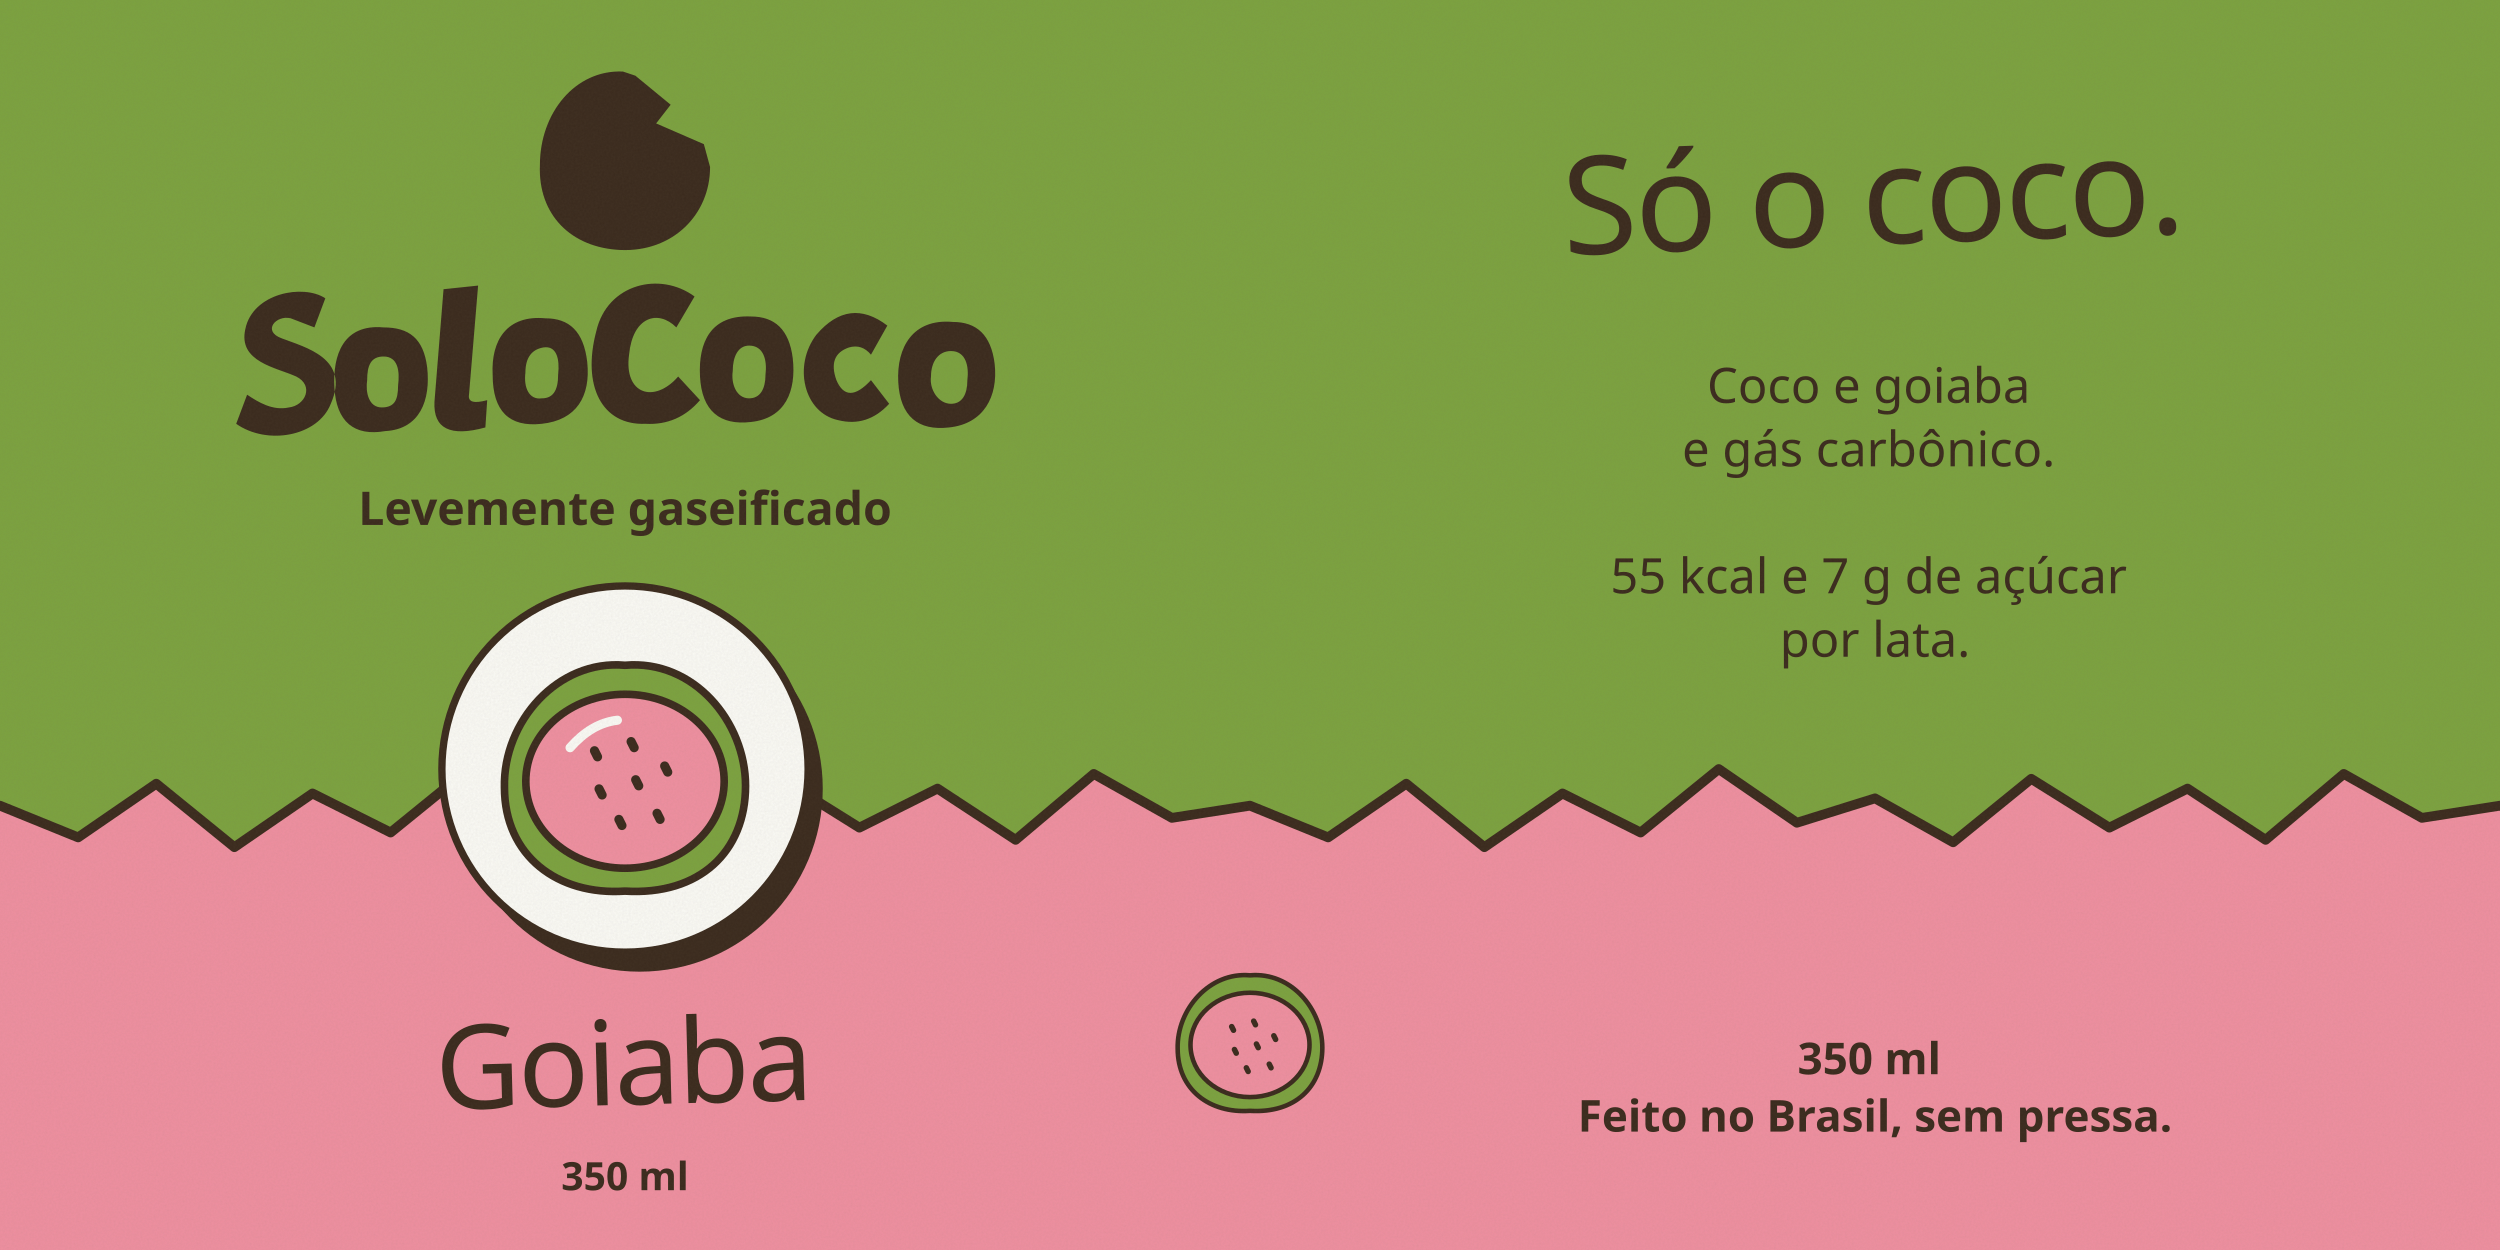
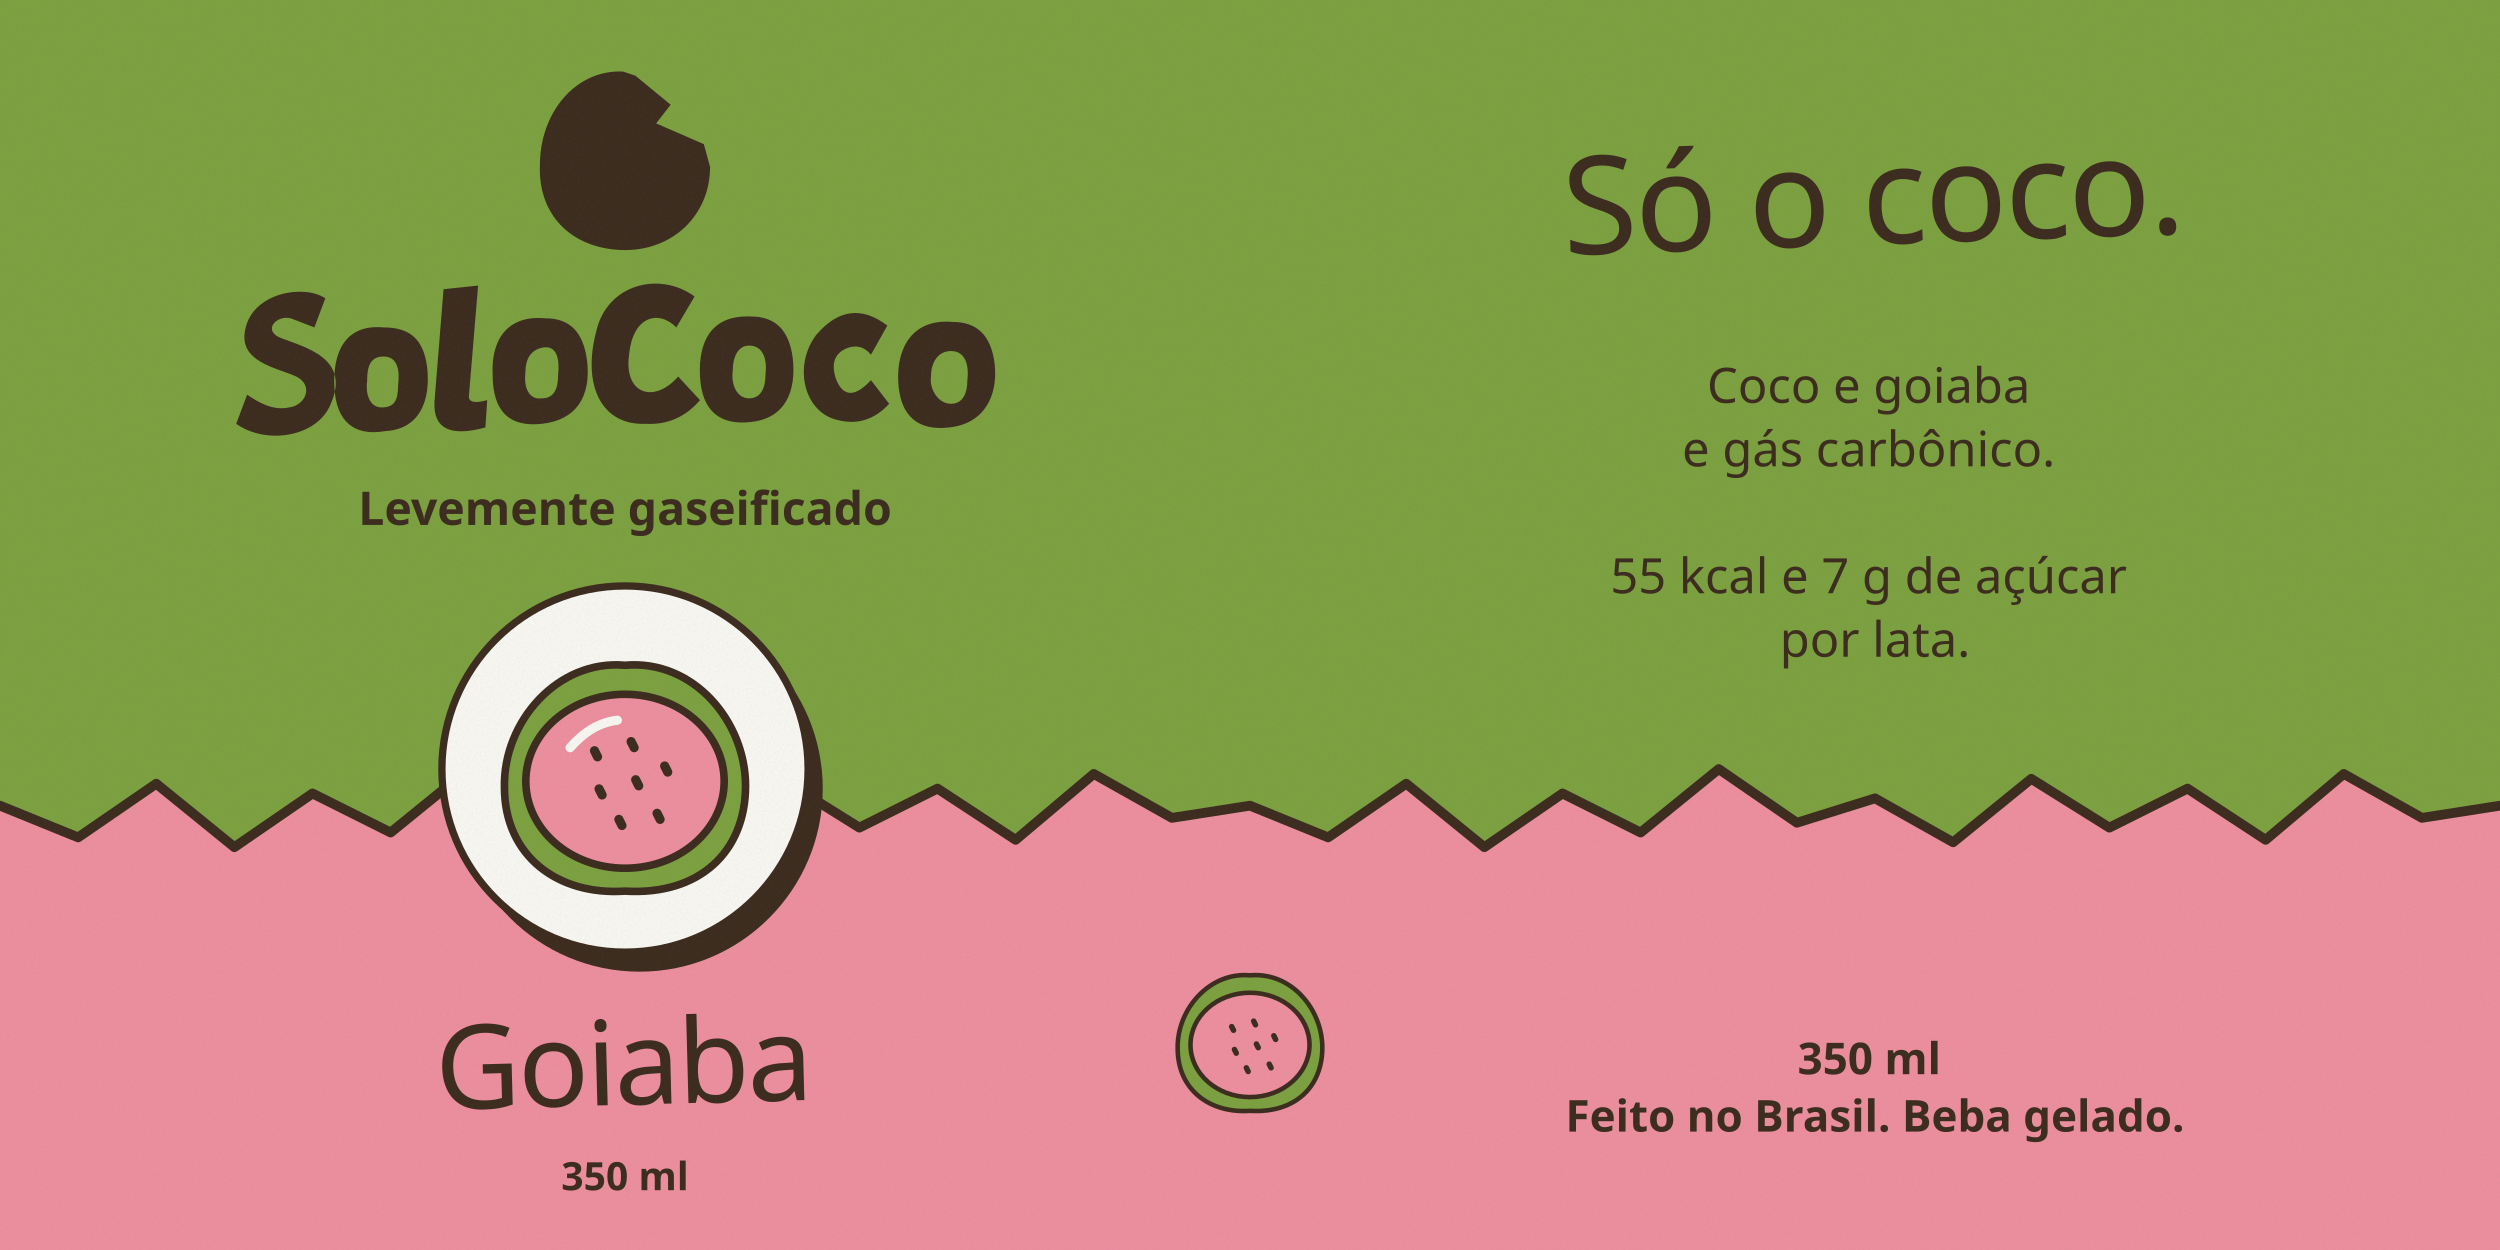
<svg xmlns="http://www.w3.org/2000/svg" width="2048" height="1024" viewBox="0 0 2048 1024">
  <defs>
    <style>
      @font-face { font-family: "Bowlby One"; src: url("../hero/fonts/BowlbyOne-Regular.ttf"); }
      @font-face { font-family: "Figtree"; src: url("../hero/fonts/Figtree-wght.ttf"); font-weight: 300 900; }
      .display { font-family: "Bowlby One"; }
      .body { font-family: "Figtree"; }
    </style>
    <filter id="grain" x="0" y="0" width="100%" height="100%" filterUnits="userSpaceOnUse">
      <feTurbulence type="fractalNoise" baseFrequency=".55" numOctaves="3" stitchTiles="stitch" result="noise" />
      <feColorMatrix in="noise" type="matrix" values="0 0 0 0 .227 0 0 0 0 .165 0 0 0 0 .114 0 0 0 .09 0" result="ink" />
      <feComposite in="ink" in2="SourceGraphic" operator="in" />
    </filter>
    <clipPath id="symbol-cut">
      <polygon points="0,100 0,0 54,0 100,34 100,100" />
    </clipPath>
  </defs>
  <rect width="2048" height="1024" fill="#7BA23F" />
  <path fill="#EE8FA0" d="M0,1024 L0,660 L64,686 L128,642 L192,694 L256,650 L320,682 L384,630 L448,674 L512,654 L576,690 L640,638 L704,678 L768,646 L832,688 L896,634 L960,670 L1024,660 L1088,686 L1152,642 L1216,694 L1280,650 L1344,682 L1408,630 L1472,674 L1536,654 L1600,690 L1664,638 L1728,678 L1792,646 L1856,688 L1920,634 L1984,670 L2048,660 L2048,1024 Z" />
  <path fill="none" stroke="#3A2A1D" stroke-width="8" stroke-linejoin="round" d="M-64,670 L0,660 L64,686 L128,642 L192,694 L256,650 L320,682 L384,630 L448,674 L512,654 L576,690 L640,638 L704,678 L768,646 L832,688 L896,634 L960,670 L1024,660 L1088,686 L1152,642 L1216,694 L1280,650 L1344,682 L1408,630 L1472,674 L1536,654 L1600,690 L1664,638 L1728,678 L1792,646 L1856,688 L1920,634 L1984,670 L2048,660 L2112,686" />
  <path transform="translate(427 45) scale(1.7)" fill="#3A2A1D" d="M49 8C26 7 9 28 9 53C8 77 24 93 48 94C73 95 91 77 91 54L88 43L65 33L72 24L55 10Z" />
  <path transform="translate(192 225) scale(1.49)" fill="#3A2A1D" fill-rule="evenodd" d="M50 13C38 5 10 10 6 30C2 48 23 51 34 56C44 61 39 72 30 73C21 75 13 70 7 66L1 82C18 94 46 89 53 71C64 46 39 40 26 35C15 31 23 22 31 24L44 29Z M82 29C60 27 54 44 55 62C56 81 66 89 83 86C102 85 108 69 106 51C104 35 96 29 82 29Z M82 45C90 45 91 53 90 61C90 69 88 73 81 73C74 73 72 65 73 58C73 50 75 45 82 45Z M115 8L134 6L129 66Q128 72 139 69L138 84Q109 92 110 70Z M171 24C150 22 141 36 142 55C142 75 151 84 169 82C188 80 196 67 194 48C192 31 184 24 171 24Z M170 40C177 39 179 46 178 55C178 64 175 68 169 68C162 69 159 62 160 54C160 45 164 41 170 40Z M253 12C234 -2 205 5 199 31C191 61 202 83 226 82Q244 83 256 69L244 56C231 71 214 66 217 44C219 23 233 19 243 29Z M284 23C262 22 255 37 256 56C257 75 267 83 284 81C303 79 309 64 307 46C305 30 297 23 284 23Z M283 39C291 39 293 47 292 55C292 63 289 68 283 68C276 68 273 60 274 53C274 45 277 39 283 39Z M359 28Q338 12 320 33C307 50 313 76 332 80Q348 84 360 71L350 58Q337 72 331 58Q326 44 338 40Q345 38 350 44Z M395 26C373 24 364 40 365 59C366 78 376 86 393 84C412 82 420 67 418 49C416 33 408 26 395 26Z M394 42C402 42 404 50 403 58C403 66 400 71 394 71C387 71 382 63 383 56C383 48 387 42 394 42Z" />
  <text class="body" x="512" y="430" fill="#3A2A1D" font-size="38" font-weight="600" text-anchor="middle">Levemente gaseificado</text>
  <circle cx="524" cy="646" r="150" fill="#3A2A1D" />
  <circle cx="512" cy="630" r="150" fill="#FAFAF5" stroke="#3A2A1D" stroke-width="6" />
  <g transform="translate(387 505) scale(1.25)" stroke="#3A2A1D" stroke-width="5" stroke-linejoin="round">
    <path d="M100 32C56 28 20 69 21 112C21 157 56 183 100 180C149 183 179 154 179 111C179 69 145 28 100 32Z" fill="#7BA23F" />
    <ellipse cx="100" cy="108" rx="65" ry="57" fill="#EE8FA0" />
    <path d="M80 88l2 4m22-10 2 4m20 12 2 4m-45 11 2 4m22-10 2 4m12 18 2 4m-27 0 2 4" stroke-width="6" stroke-linecap="round" />
    <path d="M64 86 Q78 70 95 68" stroke="#FAFAF5" stroke-width="6" fill="none" stroke-linecap="round" />
  </g>
  <text class="display" x="512" y="905" fill="#3A2A1D" font-size="96" text-anchor="middle" letter-spacing="-2" transform="rotate(-1.5 512 905)">Goiaba</text>
  <text class="body" x="512" y="975" fill="#3A2A1D" font-size="32" font-weight="700" text-anchor="middle">350 ml</text>
  <g transform="translate(949 775) scale(.75)" stroke="#3A2A1D" stroke-width="5" stroke-linejoin="round">
    <path d="M100 32C56 28 20 69 21 112C21 157 56 183 100 180C149 183 179 154 179 111C179 69 145 28 100 32Z" fill="#7BA23F" />
    <ellipse cx="100" cy="108" rx="65" ry="57" fill="#EE8FA0" />
    <path d="M80 88l2 4m22-10 2 4m20 12 2 4m-45 11 2 4m22-10 2 4m12 18 2 4m-27 0 2 4" stroke-width="6" stroke-linecap="round" />
  </g>
  <text class="display" x="1536" y="200" fill="#3A2A1D" font-size="112" text-anchor="middle" letter-spacing="-2" transform="rotate(-2 1536 200)">Só o coco.</text>
  <text class="body" x="1536" y="330" fill="#3A2A1D" font-size="40" font-weight="500" text-anchor="middle">
    <tspan x="1536">Coco e goiaba</tspan>
    <tspan x="1536" dy="52">e gás carbônico.</tspan>
    <tspan x="1536" dy="104">55 kcal e 7 g de açúcar</tspan>
    <tspan x="1536" dy="52">por lata.</tspan>
  </text>
  <text class="body" x="1536" y="880" fill="#3A2A1D" font-size="36" font-weight="600" text-anchor="middle">
    <tspan x="1536">350 ml</tspan>
-     <tspan x="1536" dy="47">Feito no Brasil, sem pressa.</tspan>
+     <tspan x="1536" dy="47">Feito no Brasil. Beba gelado.</tspan>
  </text>
  <rect width="2048" height="1024" fill="#000" filter="url(#grain)" />
</svg>
